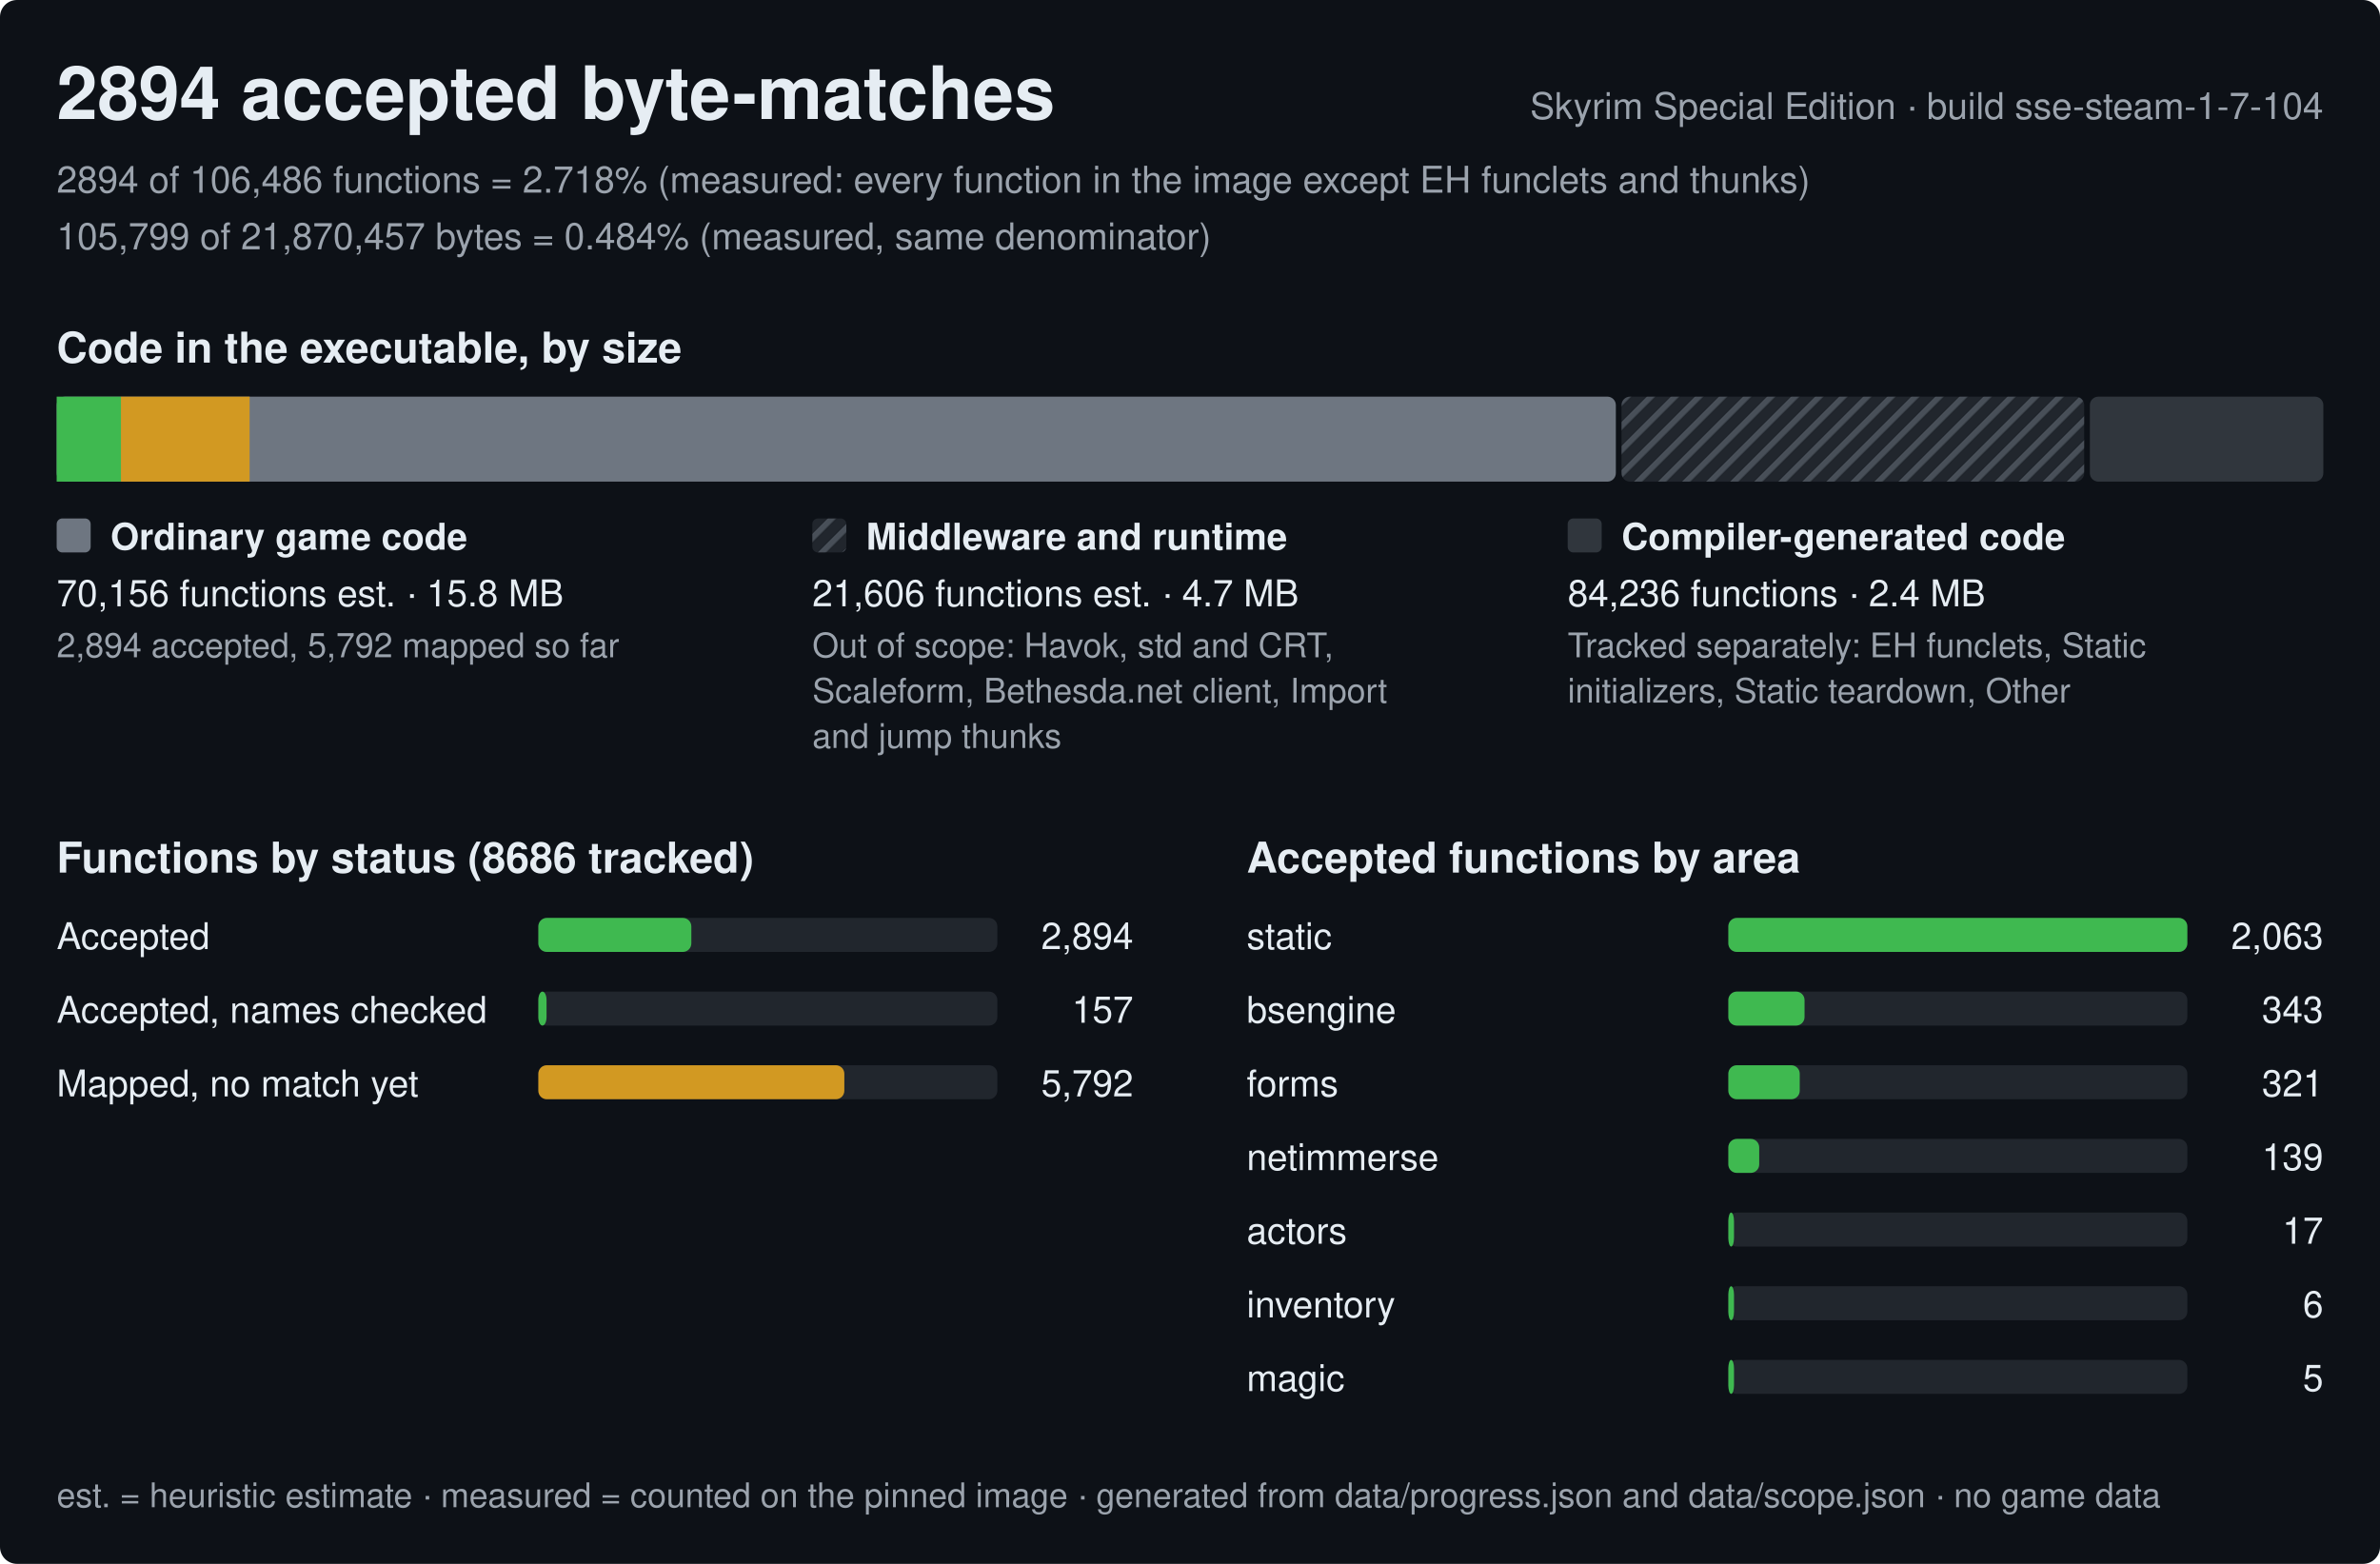
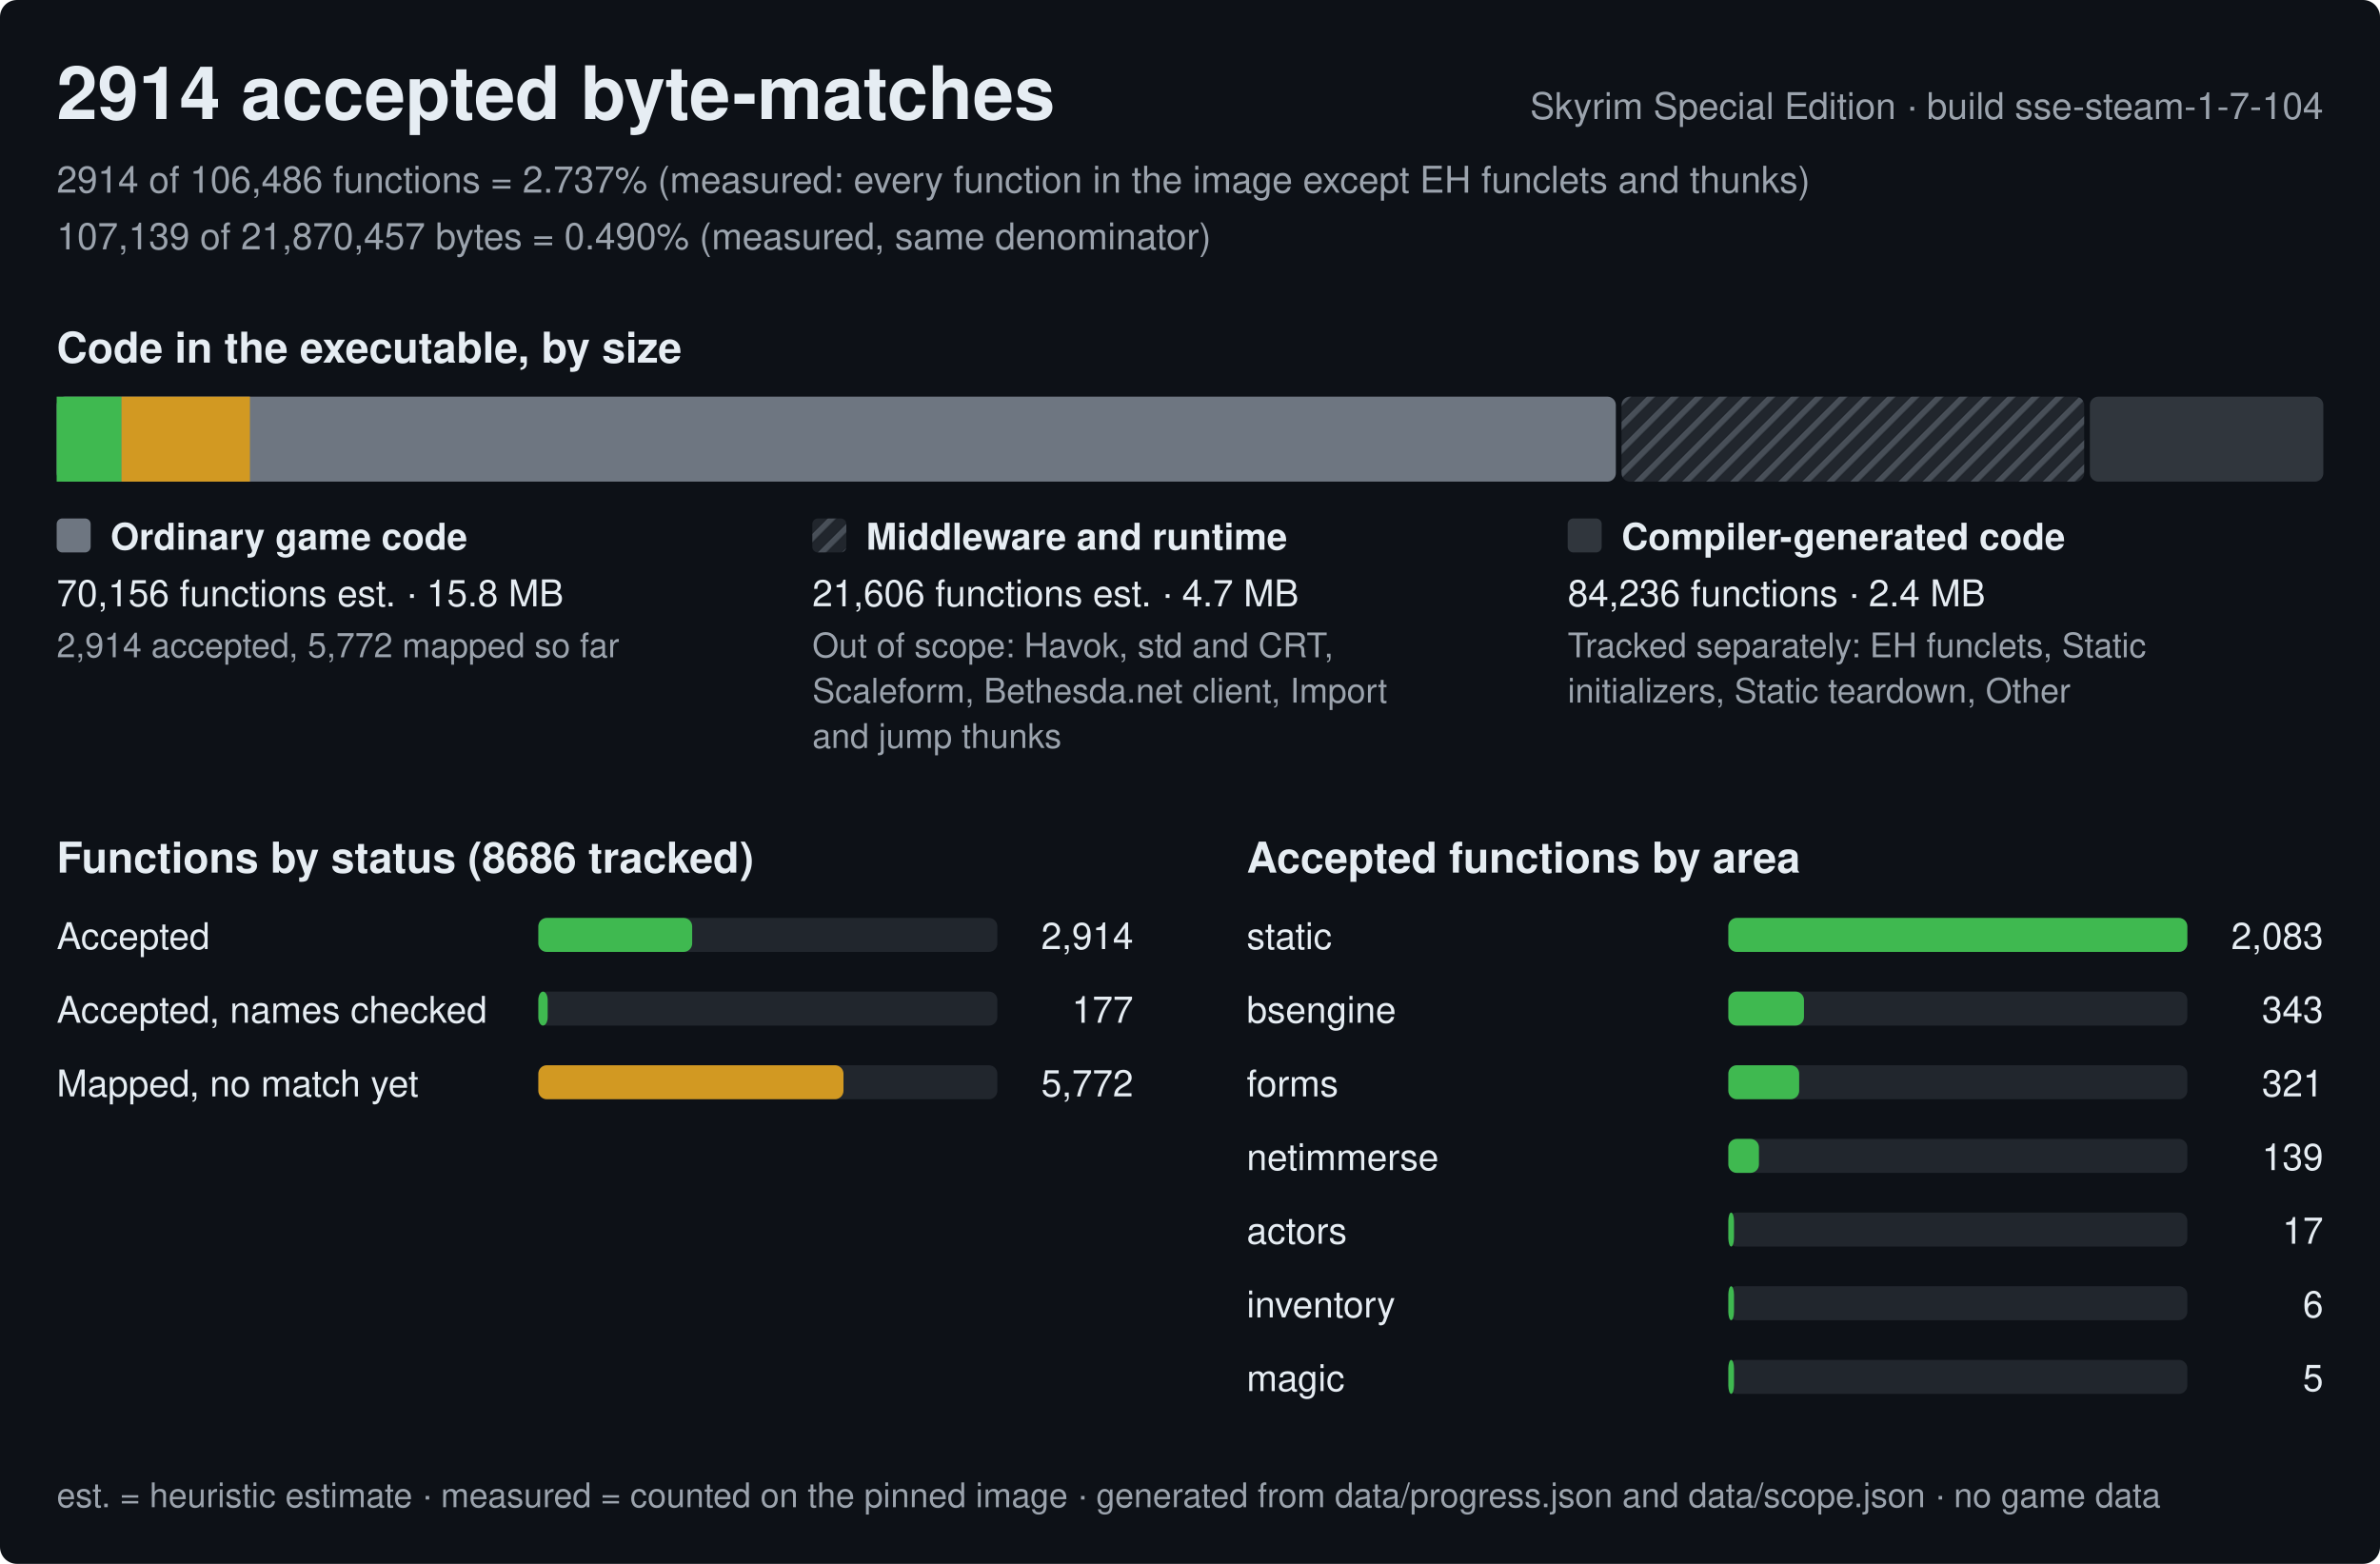
<svg xmlns="http://www.w3.org/2000/svg" width="840" height="552" viewBox="0 0 840 552" role="img" aria-label="Progress of the Skyrim Special Edition byte-matching reconstruction, build sse-steam-1-7-104">
  <style>text{font-family:-apple-system,BlinkMacSystemFont,'Segoe UI',Helvetica,Arial,sans-serif;fill:#e6edf3;white-space:pre}.h{font-size:26px;font-weight:600}.st{font-size:15px;font-weight:600}.lb{font-size:13px;font-weight:600}.bl{font-size:12px;font-weight:600;stroke:#0d1117;stroke-width:3px;paint-order:stroke;stroke-linejoin:round}.rl{font-size:13px}.fn{font-size:12px;fill:#9ba3ad}.mu{fill:#9ba3ad}</style>
  <defs>
    <pattern id="hx" width="6" height="6" patternUnits="userSpaceOnUse" patternTransform="rotate(45)">
      <rect width="6" height="6" fill="#21262d" />
      <rect width="2" height="6" fill="#484f58" />
    </pattern>
  </defs>
  <rect width="840" height="552" rx="6" fill="#0d1117" />
-   <text x="20" y="42" class="h">2894 accepted byte-matches</text>
+   <text x="20" y="42" class="h">2914 accepted byte-matches</text>
  <text x="820" y="42" class="rl mu" text-anchor="end">Skyrim Special Edition · build sse-steam-1-7-104</text>
-   <text x="20" y="68" class="rl mu">2894 of 106,486 functions = 2.718% (measured: every function in the image except EH funclets and thunks)</text>
-   <text x="20" y="88" class="rl mu">105,799 of 21,870,457 bytes = 0.484% (measured, same denominator)</text>
+   <text x="20" y="68" class="rl mu">2914 of 106,486 functions = 2.737% (measured: every function in the image except EH funclets and thunks)</text>
+   <text x="20" y="88" class="rl mu">107,139 of 21,870,457 bytes = 0.490% (measured, same denominator)</text>
  <text x="20" y="128" class="st">Code in the executable, by size</text>
  <rect x="20" y="140" width="550.3" height="30" rx="3" fill="#6e7681" />
-   <rect x="20" y="140" width="22.7" height="30" fill="#3fb950" />
-   <rect x="42.7" y="140" width="45.4" height="30" fill="#d29922" />
+   <rect x="20" y="140" width="22.9" height="30" fill="#3fb950" />
+   <rect x="42.9" y="140" width="45.3" height="30" fill="#d29922" />
  <rect x="572.3" y="140" width="163.3" height="30" rx="3" fill="url(#hx)" />
  <rect x="737.6" y="140" width="82.4" height="30" rx="3" fill="#30363d" />
  <rect x="20" y="183" width="12" height="12" rx="2" fill="#6e7681" />
  <text x="39" y="194" class="lb">Ordinary game code</text>
  <text x="20" y="214" class="rl">70,156 functions est. · 15.8 MB</text>
-   <text x="20" y="232" class="fn">2,894 accepted, 5,792 mapped so far</text>
+   <text x="20" y="232" class="fn">2,914 accepted, 5,772 mapped so far</text>
  <rect x="286.7" y="183" width="12" height="12" rx="2" fill="url(#hx)" />
  <text x="305.7" y="194" class="lb">Middleware and runtime</text>
  <text x="286.7" y="214" class="rl">21,606 functions est. · 4.7 MB</text>
  <text x="286.7" y="232" class="fn">Out of scope: Havok, std and CRT,</text>
  <text x="286.7" y="248" class="fn">Scaleform, Bethesda.net client, Import</text>
  <text x="286.7" y="264" class="fn">and jump thunks</text>
  <rect x="553.3" y="183" width="12" height="12" rx="2" fill="#30363d" />
  <text x="572.3" y="194" class="lb">Compiler-generated code</text>
  <text x="553.3" y="214" class="rl">84,236 functions · 2.4 MB</text>
  <text x="553.3" y="232" class="fn">Tracked separately: EH funclets, Static</text>
  <text x="553.3" y="248" class="fn">initializers, Static teardown, Other</text>
  <text x="20" y="308" class="st">Functions by status (8686 tracked)</text>
  <text x="20" y="335" class="rl">Accepted</text>
  <rect x="190" y="324" width="162.0" height="12" rx="3" fill="#21262d" />
-   <rect x="190" y="324" width="54" height="12" rx="3" fill="#3fb950" />
-   <text x="400.0" y="335" class="rl" text-anchor="end">2,894</text>
+   <rect x="190" y="324" width="54.3" height="12" rx="3" fill="#3fb950" />
+   <text x="400.0" y="335" class="rl" text-anchor="end">2,914</text>
  <text x="20" y="361" class="rl">Accepted, names checked</text>
  <rect x="190" y="350" width="162.0" height="12" rx="3" fill="#21262d" />
-   <rect x="190" y="350" width="2.9" height="12" rx="3" fill="#3fb950" />
-   <text x="400.0" y="361" class="rl" text-anchor="end">157</text>
+   <rect x="190" y="350" width="3.3" height="12" rx="3" fill="#3fb950" />
+   <text x="400.0" y="361" class="rl" text-anchor="end">177</text>
  <text x="20" y="387" class="rl">Mapped, no match yet</text>
  <rect x="190" y="376" width="162.0" height="12" rx="3" fill="#21262d" />
-   <rect x="190" y="376" width="108" height="12" rx="3" fill="#d29922" />
-   <text x="400.0" y="387" class="rl" text-anchor="end">5,792</text>
+   <rect x="190" y="376" width="107.7" height="12" rx="3" fill="#d29922" />
+   <text x="400.0" y="387" class="rl" text-anchor="end">5,772</text>
  <text x="440.0" y="308" class="st">Accepted functions by area</text>
  <text x="440.0" y="335" class="rl">static</text>
  <rect x="610.0" y="324" width="162.0" height="12" rx="3" fill="#21262d" />
  <rect x="610.0" y="324" width="162" height="12" rx="3" fill="#3fb950" />
-   <text x="820.0" y="335" class="rl" text-anchor="end">2,063</text>
+   <text x="820.0" y="335" class="rl" text-anchor="end">2,083</text>
  <text x="440.0" y="361" class="rl">bsengine</text>
  <rect x="610.0" y="350" width="162.0" height="12" rx="3" fill="#21262d" />
-   <rect x="610.0" y="350" width="26.9" height="12" rx="3" fill="#3fb950" />
+   <rect x="610.0" y="350" width="26.7" height="12" rx="3" fill="#3fb950" />
  <text x="820.0" y="361" class="rl" text-anchor="end">343</text>
  <text x="440.0" y="387" class="rl">forms</text>
  <rect x="610.0" y="376" width="162.0" height="12" rx="3" fill="#21262d" />
-   <rect x="610.0" y="376" width="25.2" height="12" rx="3" fill="#3fb950" />
+   <rect x="610.0" y="376" width="25" height="12" rx="3" fill="#3fb950" />
  <text x="820.0" y="387" class="rl" text-anchor="end">321</text>
  <text x="440.0" y="413" class="rl">netimmerse</text>
  <rect x="610.0" y="402" width="162.0" height="12" rx="3" fill="#21262d" />
-   <rect x="610.0" y="402" width="10.9" height="12" rx="3" fill="#3fb950" />
+   <rect x="610.0" y="402" width="10.8" height="12" rx="3" fill="#3fb950" />
  <text x="820.0" y="413" class="rl" text-anchor="end">139</text>
  <text x="440.0" y="439" class="rl">actors</text>
  <rect x="610.0" y="428" width="162.0" height="12" rx="3" fill="#21262d" />
  <rect x="610.0" y="428" width="2" height="12" rx="3" fill="#3fb950" />
  <text x="820.0" y="439" class="rl" text-anchor="end">17</text>
  <text x="440.0" y="465" class="rl">inventory</text>
  <rect x="610.0" y="454" width="162.0" height="12" rx="3" fill="#21262d" />
  <rect x="610.0" y="454" width="2" height="12" rx="3" fill="#3fb950" />
  <text x="820.0" y="465" class="rl" text-anchor="end">6</text>
  <text x="440.0" y="491" class="rl">magic</text>
  <rect x="610.0" y="480" width="162.0" height="12" rx="3" fill="#21262d" />
  <rect x="610.0" y="480" width="2" height="12" rx="3" fill="#3fb950" />
  <text x="820.0" y="491" class="rl" text-anchor="end">5</text>
  <text x="20" y="532" class="fn">est. = heuristic estimate · measured = counted on the pinned image · generated from data/progress.json and data/scope.json · no game data</text>
</svg>
